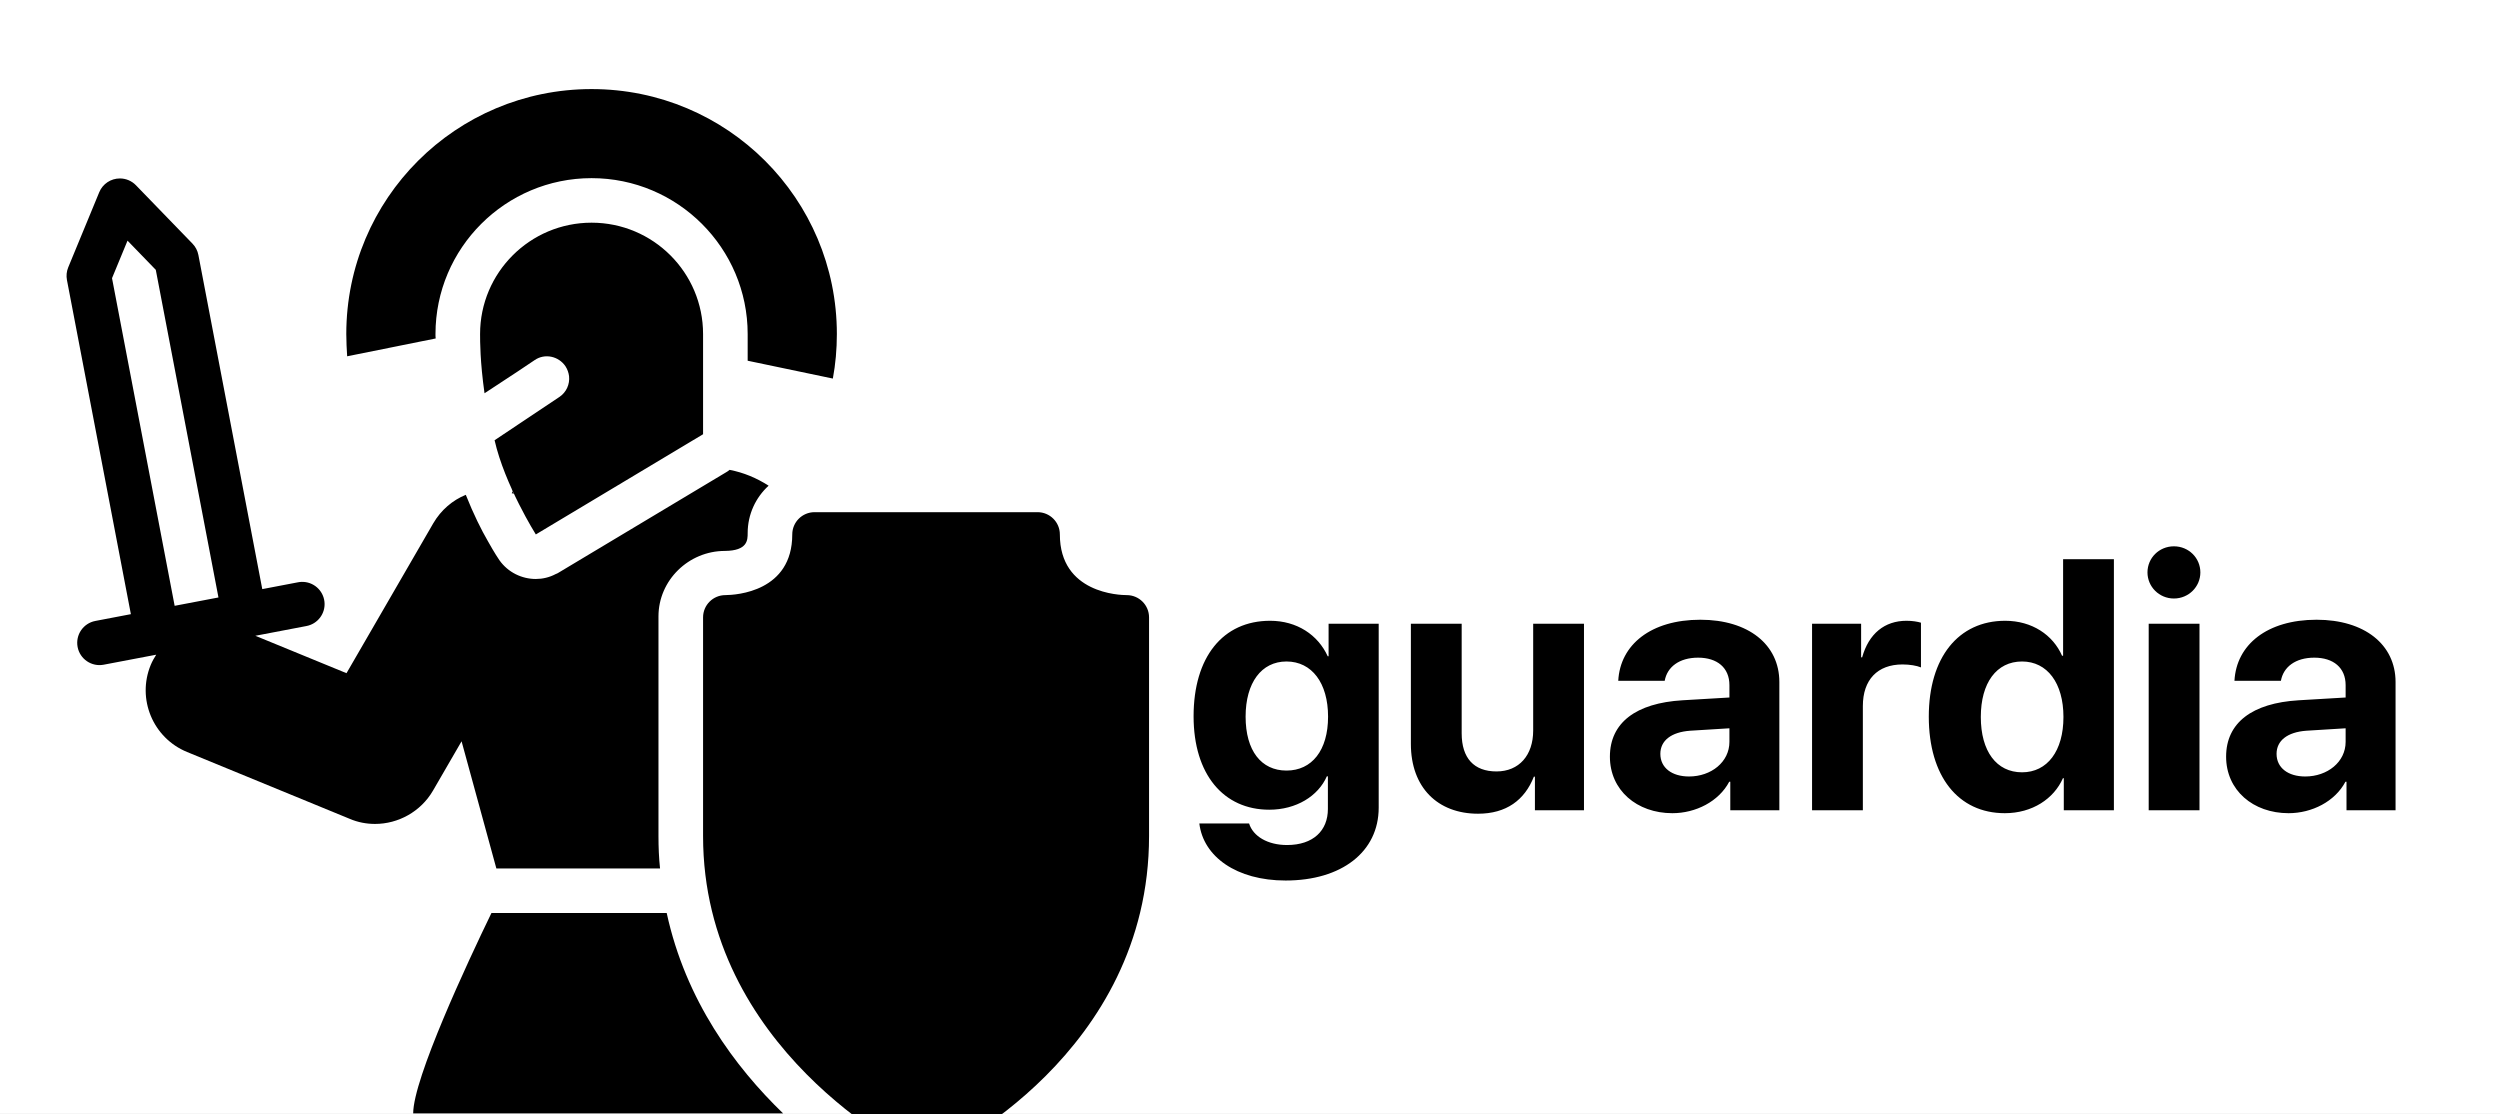
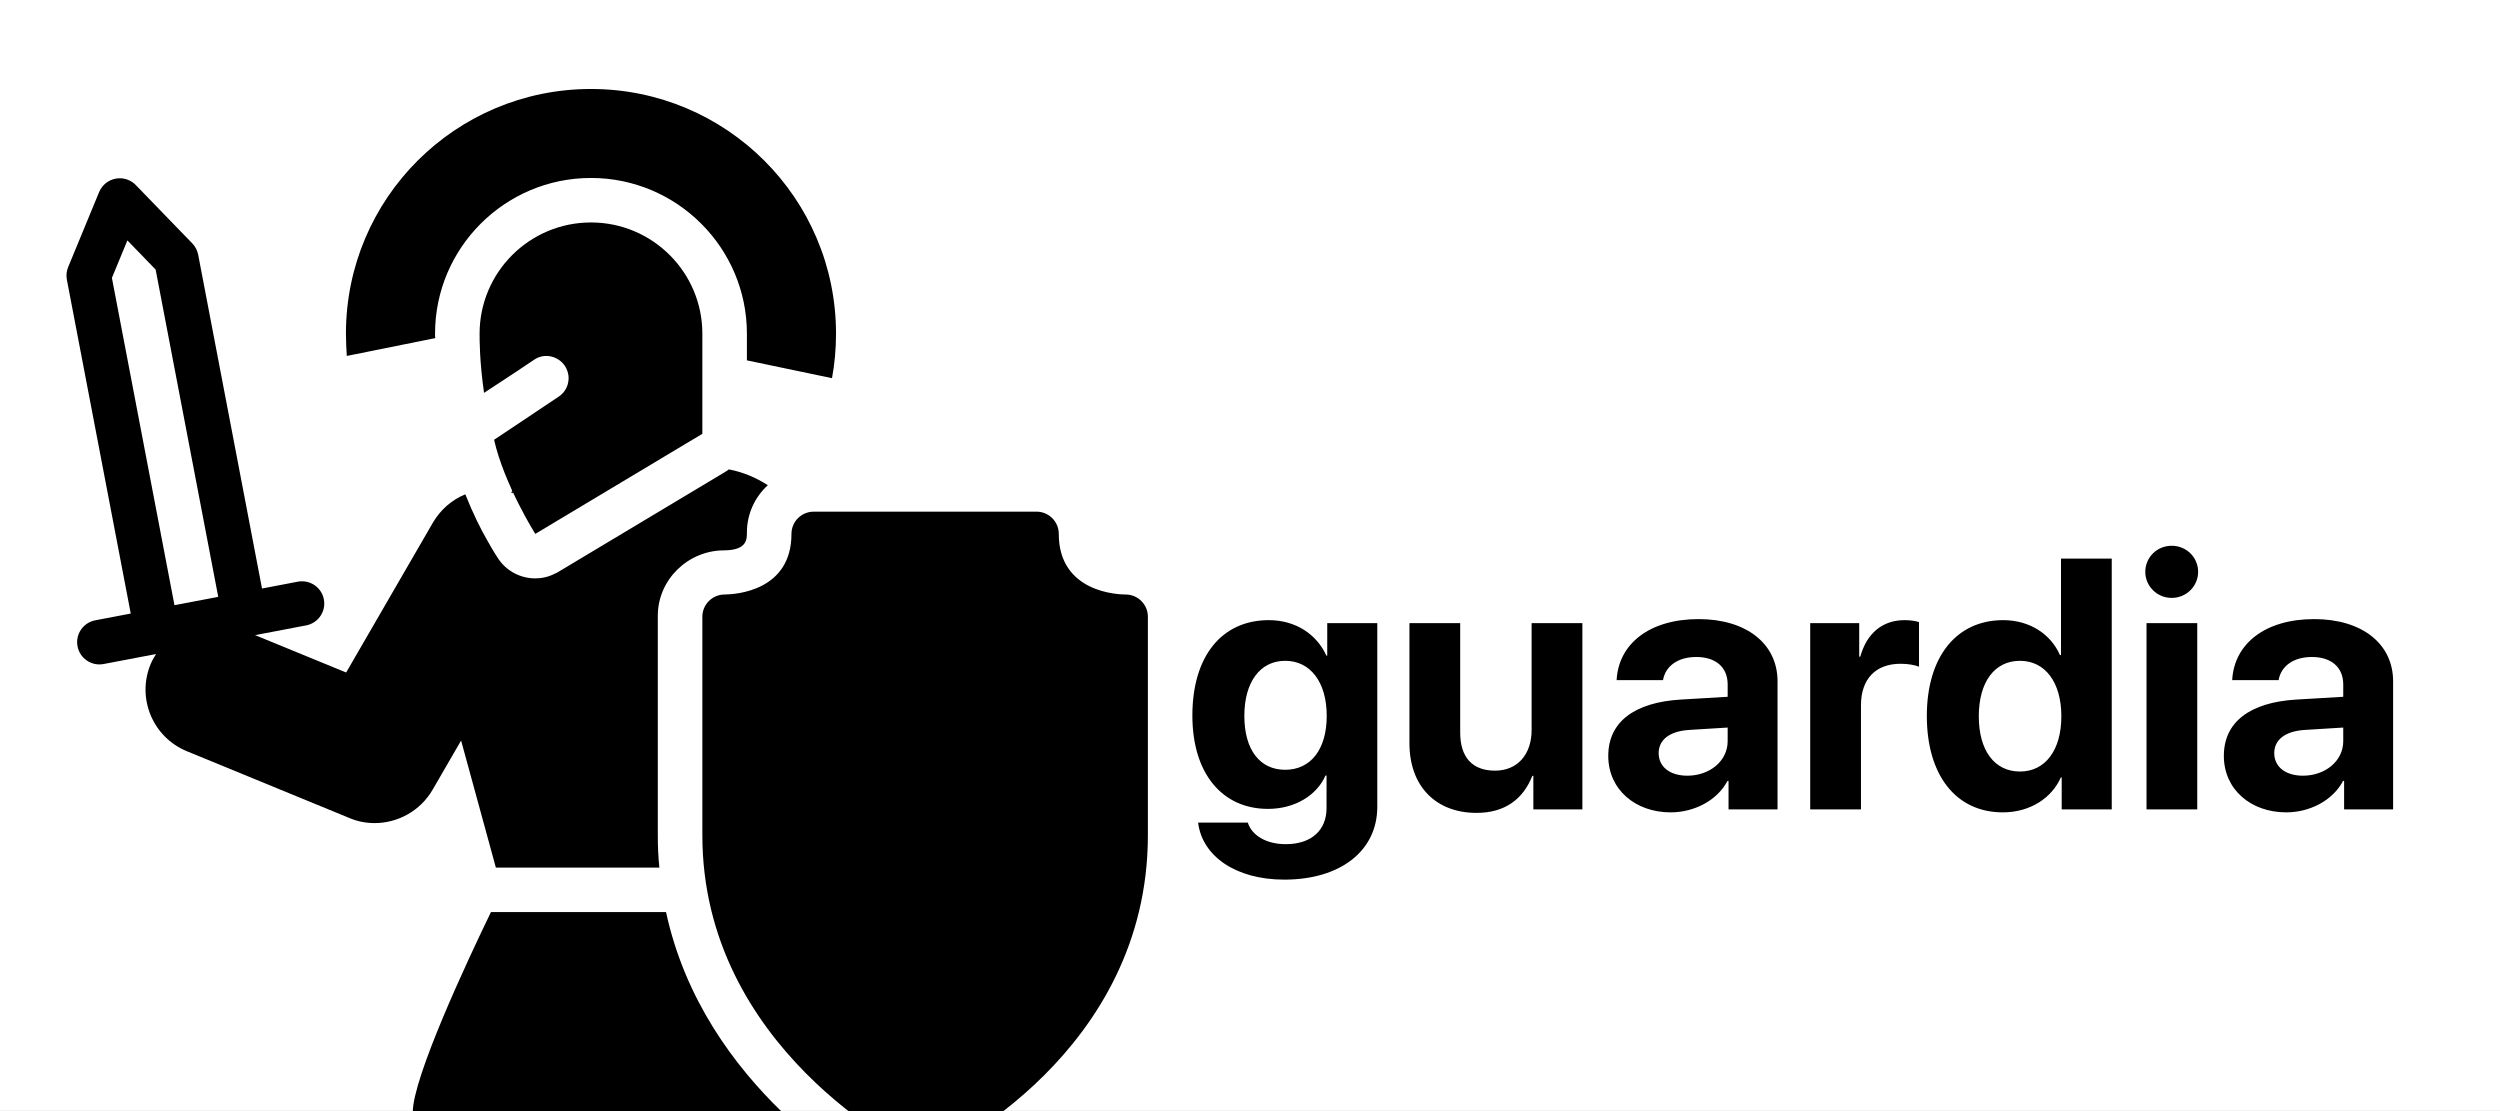
- <svg xmlns="http://www.w3.org/2000/svg" width="842px" height="375px" viewBox="0 0 842 375" version="1.1">
+ <svg xmlns="http://www.w3.org/2000/svg" width="295px" height="131px" viewBox="0 0 295 131" version="1.1">
  <defs />
  <g id="Artboard" stroke="none" stroke-width="1" fill="none" fill-rule="evenodd">
-     <rect fill="#FFFFFF" x="0" y="0" width="842" height="375" />
-     <g id="icons8-roman-soldier-2" transform="translate(22, 30)" fill="#000000" fill-rule="nonzero">
-       <path d="M177.243,0 C131.58,0 94.63,36.9 94.63,82.5 C94.63,85.05 94.773,87.525 94.923,90 L124.744,83.994 C124.669,83.544 124.671,83.025 124.671,82.5 C124.671,53.55 148.253,30 177.243,30 C206.233,30 229.815,53.55 229.815,82.5 L229.815,91.494 L258.506,97.5 C259.408,92.625 259.856,87.6 259.856,82.5 C259.856,36.9 222.905,0 177.243,0 Z M18.397,30.103 C15.349,30.091 12.597,31.92 11.43,34.731 L0.986,60.029 C0.424,61.382 0.271,62.869 0.546,64.307 L22.079,176.851 L10.11,179.136 C6.035,179.912 3.362,183.841 4.139,187.91 C4.917,191.979 8.851,194.649 12.926,193.872 L30.616,190.503 C29.927,191.591 29.276,192.713 28.768,193.945 C24.036,205.42 29.511,218.546 41.001,223.271 L95.759,245.771 C98.538,246.971 101.457,247.5 104.311,247.5 C112.122,247.5 119.719,243.375 123.849,236.25 L133.457,219.668 L145.177,262.5 L200.302,262.5 C199.926,258.975 199.774,255.381 199.774,251.631 L199.774,177.598 C199.774,165.448 209.916,155.552 222.158,155.552 C229.818,155.477 229.815,151.871 229.815,149.546 C229.815,143.246 232.514,137.554 236.87,133.579 C232.89,131.029 228.459,129.147 223.727,128.247 C223.352,128.547 222.975,128.857 222.525,129.082 L166.197,162.832 C165.897,163.057 165.531,163.195 165.156,163.345 C163.053,164.47 160.72,165 158.467,165 C153.811,165 149.148,162.826 146.219,158.701 C145.994,158.401 144.495,156.156 142.317,152.256 C140.139,148.506 137.509,143.255 134.88,136.655 C130.449,138.455 126.551,141.75 123.923,146.25 L94.703,196.729 L64.002,184.131 L81.12,180.864 C85.001,180.179 87.691,176.614 87.282,172.7 C86.873,168.785 83.504,165.852 79.565,165.981 C79.141,165.995 78.719,166.044 78.304,166.128 L66.334,168.413 L44.815,55.869 C44.541,54.434 43.852,53.11 42.835,52.061 L23.781,32.388 C22.369,30.931 20.427,30.107 18.397,30.103 Z M177.243,45 C156.514,45 139.691,61.8 139.691,82.5 C139.691,84.9 139.685,91.854 141.188,102.451 L152.38,95.098 L158.086,91.274 C161.465,88.949 166.128,89.919 168.456,93.369 C169.132,94.419 169.509,95.555 169.659,96.68 C169.96,99.38 168.762,102.151 166.359,103.726 L144.576,118.271 C147.971,133.309 158.467,150 158.467,150 L214.794,116.25 L214.794,82.5 C214.794,61.8 197.971,45 177.243,45 Z M20.95,51.05 L30.469,60.879 L51.577,171.226 L36.821,174.038 L15.728,63.691 L20.95,51.05 Z M150.282,134.473 C150.432,134.848 150.588,135.227 150.663,135.527 L150.355,136.128 C150.581,136.128 150.805,136.198 151.03,136.348 C150.955,136.198 150.885,136.045 150.81,135.82 C150.735,135.67 150.737,135.604 150.737,135.454 C150.511,135.154 150.357,134.848 150.282,134.473 Z M252.346,142.5 C248.2,142.5 244.835,145.852 244.835,150 C244.835,169.238 226.037,170.397 222.305,170.435 C218.159,170.435 214.794,173.787 214.794,177.935 L214.794,251.587 C214.794,323.242 283.66,357.798 286.597,359.238 C287.633,359.748 288.763,360 289.897,360 C290.986,360 292.074,359.769 293.08,359.297 C296.017,357.932 365,324.892 365,251.587 L365,177.935 C365,173.787 361.635,170.435 357.49,170.435 C355.184,170.435 334.959,169.868 334.959,150 C334.959,145.852 331.594,142.5 327.449,142.5 L252.346,142.5 Z M143.52,277.5 C135.484,294.075 117.16,333.3 117.16,345 L241.755,345 C225.533,329.325 208.93,306.975 202.546,277.5 L143.52,277.5 Z" id="Shape" />
+     <rect fill="#FFFFFF" x="0" y="0" width="295" height="131" />
+     <g id="icons8-roman-soldier-2" transform="translate(7.7, 10.5)" fill="#000000" fill-rule="nonzero">
+       <path d="M62.035,0 C46.053,0 33.12,12.915 33.12,28.875 C33.12,29.767 33.17,30.634 33.223,31.5 L43.66,29.398 C43.634,29.24 43.635,29.059 43.635,28.875 C43.635,18.742 51.889,10.5 62.035,10.5 C72.181,10.5 80.435,18.742 80.435,28.875 L80.435,32.023 L90.477,34.125 C90.793,32.419 90.95,30.66 90.95,28.875 C90.95,12.915 78.017,0 62.035,0 Z M6.439,10.536 C5.372,10.532 4.409,11.172 4,12.156 L0.345,21.01 C0.148,21.484 0.095,22.004 0.191,22.507 L7.728,61.898 L3.538,62.698 C2.112,62.969 1.177,64.344 1.449,65.769 C1.721,67.193 3.098,68.127 4.524,67.855 L10.716,66.676 C10.474,67.057 10.247,67.45 10.069,67.881 C8.413,71.897 10.329,76.491 14.351,78.145 L33.516,86.02 C34.488,86.44 35.51,86.625 36.509,86.625 C39.243,86.625 41.902,85.181 43.347,82.688 L46.71,76.884 L50.812,91.875 L70.106,91.875 C69.974,90.641 69.921,89.383 69.921,88.071 L69.921,62.159 C69.921,57.907 73.471,54.443 77.755,54.443 C80.436,54.417 80.435,53.155 80.435,52.341 C80.435,50.136 81.38,48.144 82.905,46.753 C81.511,45.86 79.961,45.201 78.305,44.886 C78.173,44.991 78.041,45.1 77.884,45.179 L58.169,56.991 C58.064,57.07 57.936,57.118 57.805,57.171 C57.069,57.564 56.252,57.75 55.463,57.75 C53.834,57.75 52.202,56.989 51.177,55.545 C51.098,55.44 50.573,54.655 49.811,53.29 C49.049,51.977 48.128,50.139 47.208,47.829 C45.657,48.459 44.293,49.612 43.373,51.188 L33.146,68.855 L22.401,64.446 L28.392,63.302 C29.75,63.063 30.692,61.815 30.549,60.445 C30.406,59.075 29.226,58.048 27.848,58.094 C27.699,58.098 27.552,58.115 27.406,58.145 L23.217,58.945 L15.685,19.554 C15.589,19.052 15.348,18.589 14.992,18.221 L8.323,11.336 C7.829,10.826 7.15,10.537 6.439,10.536 Z M62.035,15.75 C54.78,15.75 48.892,21.63 48.892,28.875 C48.892,29.715 48.89,32.149 49.416,35.858 L53.333,33.284 L55.33,31.946 C56.513,31.132 58.145,31.472 58.96,32.679 C59.196,33.047 59.328,33.444 59.381,33.838 C59.486,34.783 59.067,35.753 58.226,36.304 L50.602,41.395 C51.79,46.658 55.463,52.5 55.463,52.5 L75.178,40.688 L75.178,28.875 C75.178,21.63 69.29,15.75 62.035,15.75 Z M7.332,17.867 L10.664,21.308 L18.052,59.929 L12.887,60.913 L5.505,22.292 L7.332,17.867 Z M52.599,47.065 C52.651,47.197 52.706,47.33 52.732,47.435 L52.624,47.645 C52.703,47.645 52.782,47.669 52.861,47.722 C52.834,47.669 52.81,47.616 52.784,47.537 C52.757,47.485 52.758,47.461 52.758,47.409 C52.679,47.304 52.625,47.197 52.599,47.065 Z M88.321,49.875 C86.87,49.875 85.692,51.048 85.692,52.5 C85.692,59.233 79.113,59.639 77.807,59.652 C76.356,59.652 75.178,60.825 75.178,62.277 L75.178,88.055 C75.178,113.135 99.281,125.229 100.309,125.733 C100.672,125.912 101.067,126 101.464,126 C101.845,126 102.226,125.919 102.578,125.754 C103.606,125.276 127.75,113.712 127.75,88.055 L127.75,62.277 C127.75,60.825 126.572,59.652 125.121,59.652 C124.314,59.652 117.236,59.454 117.236,52.5 C117.236,51.048 116.058,49.875 114.607,49.875 L88.321,49.875 Z M50.232,97.125 C47.419,102.926 41.006,116.655 41.006,120.75 L84.614,120.75 C78.936,115.264 73.125,107.441 70.891,97.125 L50.232,97.125 Z" id="Shape" />
    </g>
-     <path d="M432.996,296.559 C416.473,296.559 405.281,288.531 403.934,277.34 L420.691,277.34 C422.039,281.676 426.961,284.605 433.465,284.605 C442.312,284.605 447.234,279.742 447.234,272.477 L447.234,261.461 L446.883,261.461 C443.953,268.141 436.57,272.711 427.488,272.711 C412.137,272.711 402,260.875 402,241.246 C402,221.324 411.844,209.078 427.781,209.078 C436.805,209.078 443.895,213.824 447.176,221.031 L447.469,221.031 L447.469,210.074 L464.344,210.074 L464.344,272.008 C464.344,286.949 451.805,296.559 432.996,296.559 Z M433.289,259.527 C441.844,259.527 447.293,252.73 447.293,241.363 C447.293,230.055 441.844,222.789 433.289,222.789 C424.852,222.789 419.52,229.938 419.52,241.363 C419.52,252.848 424.793,259.527 433.289,259.527 Z M533.484,210.074 L533.484,272.887 L516.961,272.887 L516.961,261.578 L516.609,261.578 C513.504,269.488 507.293,274.059 497.801,274.059 C484.207,274.059 475.184,265.211 475.184,250.562 L475.184,210.074 L492.293,210.074 L492.293,246.988 C492.293,255.367 496.453,259.82 504.012,259.82 C511.629,259.82 516.375,254.371 516.375,246.051 L516.375,210.074 L533.484,210.074 Z M563.25,273.883 C551.297,273.883 542.215,266.148 542.215,254.84 C542.215,243.414 551.004,236.793 566.648,235.855 L582.469,234.918 L582.469,230.758 C582.469,224.898 578.367,221.5 571.922,221.5 C565.535,221.5 561.492,224.664 560.672,229.293 L545.027,229.293 C545.672,217.105 556.043,208.727 572.684,208.727 C588.797,208.727 599.285,217.047 599.285,229.703 L599.285,272.887 L582.762,272.887 L582.762,263.277 L582.41,263.277 C578.895,269.957 571.102,273.883 563.25,273.883 Z M568.875,261.52 C576.316,261.52 582.469,256.656 582.469,249.859 L582.469,245.289 L569.227,246.109 C562.84,246.578 559.207,249.449 559.207,253.902 C559.207,258.59 563.074,261.52 568.875,261.52 Z M610.301,272.887 L610.301,210.074 L626.824,210.074 L626.824,221.383 L627.176,221.383 C629.402,213.414 634.734,209.078 642.117,209.078 C644.109,209.078 645.809,209.371 646.98,209.723 L646.98,224.781 C645.574,224.195 643.23,223.785 640.77,223.785 C632.332,223.785 627.41,228.941 627.41,237.789 L627.41,272.887 L610.301,272.887 Z M675.223,273.883 C659.52,273.883 649.617,261.461 649.617,241.363 C649.617,221.441 659.578,209.078 675.34,209.078 C684.422,209.078 691.453,213.883 694.5,220.855 L694.852,220.855 L694.852,188.336 L711.961,188.336 L711.961,272.887 L695.086,272.887 L695.086,262.105 L694.793,262.105 C691.746,269.02 684.48,273.883 675.223,273.883 Z M681.023,222.789 C672.41,222.789 667.137,229.996 667.137,241.48 C667.137,253.023 672.41,260.113 681.023,260.113 C689.52,260.113 694.969,252.965 694.969,241.48 C694.969,230.055 689.52,222.789 681.023,222.789 Z M732.176,201.578 C727.195,201.578 723.27,197.594 723.27,192.789 C723.27,187.926 727.195,184 732.176,184 C737.156,184 741.082,187.926 741.082,192.789 C741.082,197.594 737.156,201.578 732.176,201.578 Z M723.68,272.887 L723.68,210.074 L740.789,210.074 L740.789,272.887 L723.68,272.887 Z M770.789,273.883 C758.836,273.883 749.754,266.148 749.754,254.84 C749.754,243.414 758.543,236.793 774.188,235.855 L790.008,234.918 L790.008,230.758 C790.008,224.898 785.906,221.5 779.461,221.5 C773.074,221.5 769.031,224.664 768.211,229.293 L752.566,229.293 C753.211,217.105 763.582,208.727 780.223,208.727 C796.336,208.727 806.824,217.047 806.824,229.703 L806.824,272.887 L790.301,272.887 L790.301,263.277 L789.949,263.277 C786.434,269.957 778.641,273.883 770.789,273.883 Z M776.414,261.52 C783.855,261.52 790.008,256.656 790.008,249.859 L790.008,245.289 L776.766,246.109 C770.379,246.578 766.746,249.449 766.746,253.902 C766.746,258.59 770.613,261.52 776.414,261.52 Z" id="guardia" fill="#000000" />
+     <path d="M151.549,103.796 C145.765,103.796 141.848,100.986 141.377,97.069 L147.242,97.069 C147.714,98.587 149.436,99.612 151.713,99.612 C154.809,99.612 156.532,97.91 156.532,95.367 L156.532,91.511 L156.409,91.511 C155.384,93.849 152.8,95.449 149.621,95.449 C144.248,95.449 140.7,91.306 140.7,84.436 C140.7,77.463 144.145,73.177 149.723,73.177 C152.882,73.177 155.363,74.838 156.512,77.361 L156.614,77.361 L156.614,73.526 L162.52,73.526 L162.52,95.203 C162.52,100.432 158.132,103.796 151.549,103.796 Z M151.651,90.835 C154.645,90.835 156.553,88.456 156.553,84.477 C156.553,80.519 154.645,77.976 151.651,77.976 C148.698,77.976 146.832,80.478 146.832,84.477 C146.832,88.497 148.678,90.835 151.651,90.835 Z M186.72,73.526 L186.72,95.51 L180.936,95.51 L180.936,91.552 L180.813,91.552 C179.726,94.321 177.553,95.921 174.23,95.921 C169.472,95.921 166.314,92.824 166.314,87.697 L166.314,73.526 L172.303,73.526 L172.303,86.446 C172.303,89.379 173.759,90.937 176.404,90.937 C179.07,90.937 180.731,89.03 180.731,86.118 L180.731,73.526 L186.72,73.526 Z M197.137,95.859 C192.954,95.859 189.775,93.152 189.775,89.194 C189.775,85.195 192.851,82.878 198.327,82.549 L203.864,82.221 L203.864,80.765 C203.864,78.714 202.429,77.525 200.173,77.525 C197.937,77.525 196.522,78.632 196.235,80.253 L190.76,80.253 C190.985,75.987 194.615,73.054 200.439,73.054 C206.079,73.054 209.75,75.966 209.75,80.396 L209.75,95.51 L203.967,95.51 L203.967,92.147 L203.844,92.147 C202.613,94.485 199.886,95.859 197.137,95.859 Z M199.106,91.532 C201.711,91.532 203.864,89.83 203.864,87.451 L203.864,85.851 L199.229,86.138 C196.994,86.302 195.722,87.307 195.722,88.866 C195.722,90.506 197.076,91.532 199.106,91.532 Z M213.605,95.51 L213.605,73.526 L219.388,73.526 L219.388,77.484 L219.512,77.484 C220.291,74.695 222.157,73.177 224.741,73.177 C225.438,73.177 226.033,73.28 226.443,73.403 L226.443,78.673 C225.951,78.468 225.131,78.325 224.269,78.325 C221.316,78.325 219.594,80.129 219.594,83.226 L219.594,95.51 L213.605,95.51 Z M236.328,95.859 C230.832,95.859 227.366,91.511 227.366,84.477 C227.366,77.504 230.852,73.177 236.369,73.177 C239.548,73.177 242.009,74.859 243.075,77.299 L243.198,77.299 L243.198,65.918 L249.186,65.918 L249.186,95.51 L243.28,95.51 L243.28,91.737 L243.178,91.737 C242.111,94.157 239.568,95.859 236.328,95.859 Z M238.358,77.976 C235.344,77.976 233.498,80.499 233.498,84.518 C233.498,88.558 235.344,91.04 238.358,91.04 C241.332,91.04 243.239,88.538 243.239,84.518 C243.239,80.519 241.332,77.976 238.358,77.976 Z M256.262,70.552 C254.518,70.552 253.144,69.158 253.144,67.476 C253.144,65.774 254.518,64.4 256.262,64.4 C258.005,64.4 259.379,65.774 259.379,67.476 C259.379,69.158 258.005,70.552 256.262,70.552 Z M253.288,95.51 L253.288,73.526 L259.276,73.526 L259.276,95.51 L253.288,95.51 Z M269.776,95.859 C265.593,95.859 262.414,93.152 262.414,89.194 C262.414,85.195 265.49,82.878 270.966,82.549 L276.503,82.221 L276.503,80.765 C276.503,78.714 275.067,77.525 272.811,77.525 C270.576,77.525 269.161,78.632 268.874,80.253 L263.398,80.253 C263.624,75.987 267.254,73.054 273.078,73.054 C278.718,73.054 282.388,75.966 282.388,80.396 L282.388,95.51 L276.605,95.51 L276.605,92.147 L276.482,92.147 C275.252,94.485 272.524,95.859 269.776,95.859 Z M271.745,91.532 C274.349,91.532 276.503,89.83 276.503,87.451 L276.503,85.851 L271.868,86.138 C269.633,86.302 268.361,87.307 268.361,88.866 C268.361,90.506 269.715,91.532 271.745,91.532 Z" id="guardia" fill="#000000" />
  </g>
</svg>
